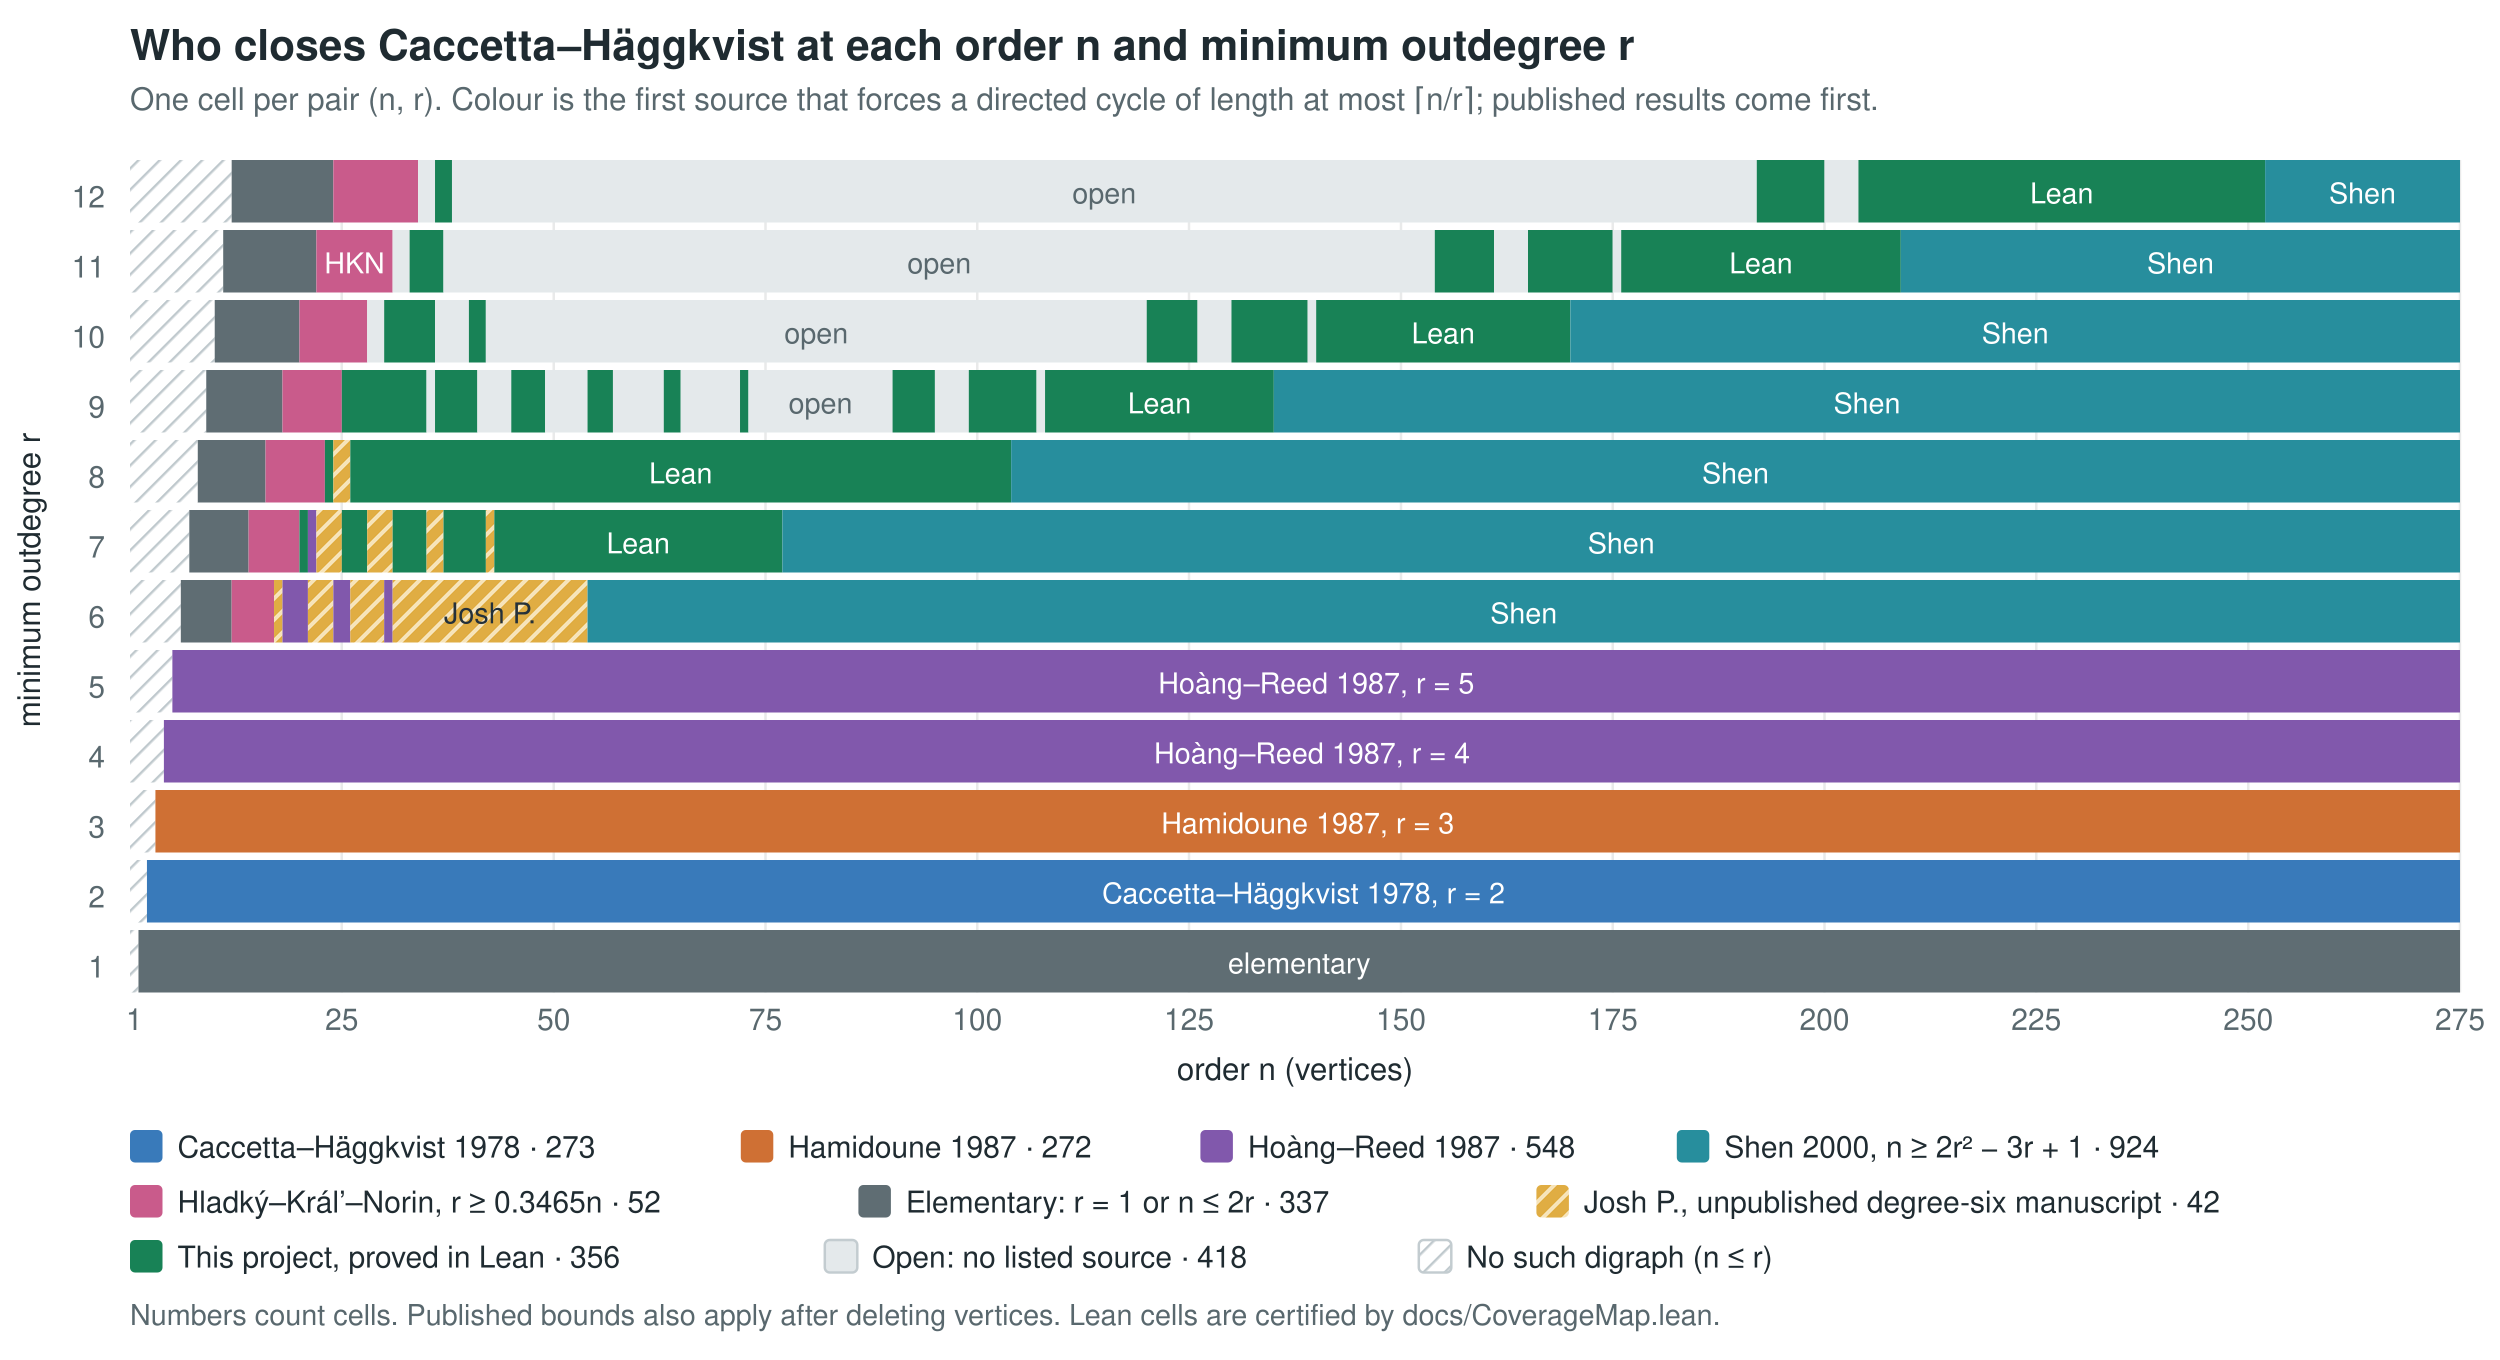
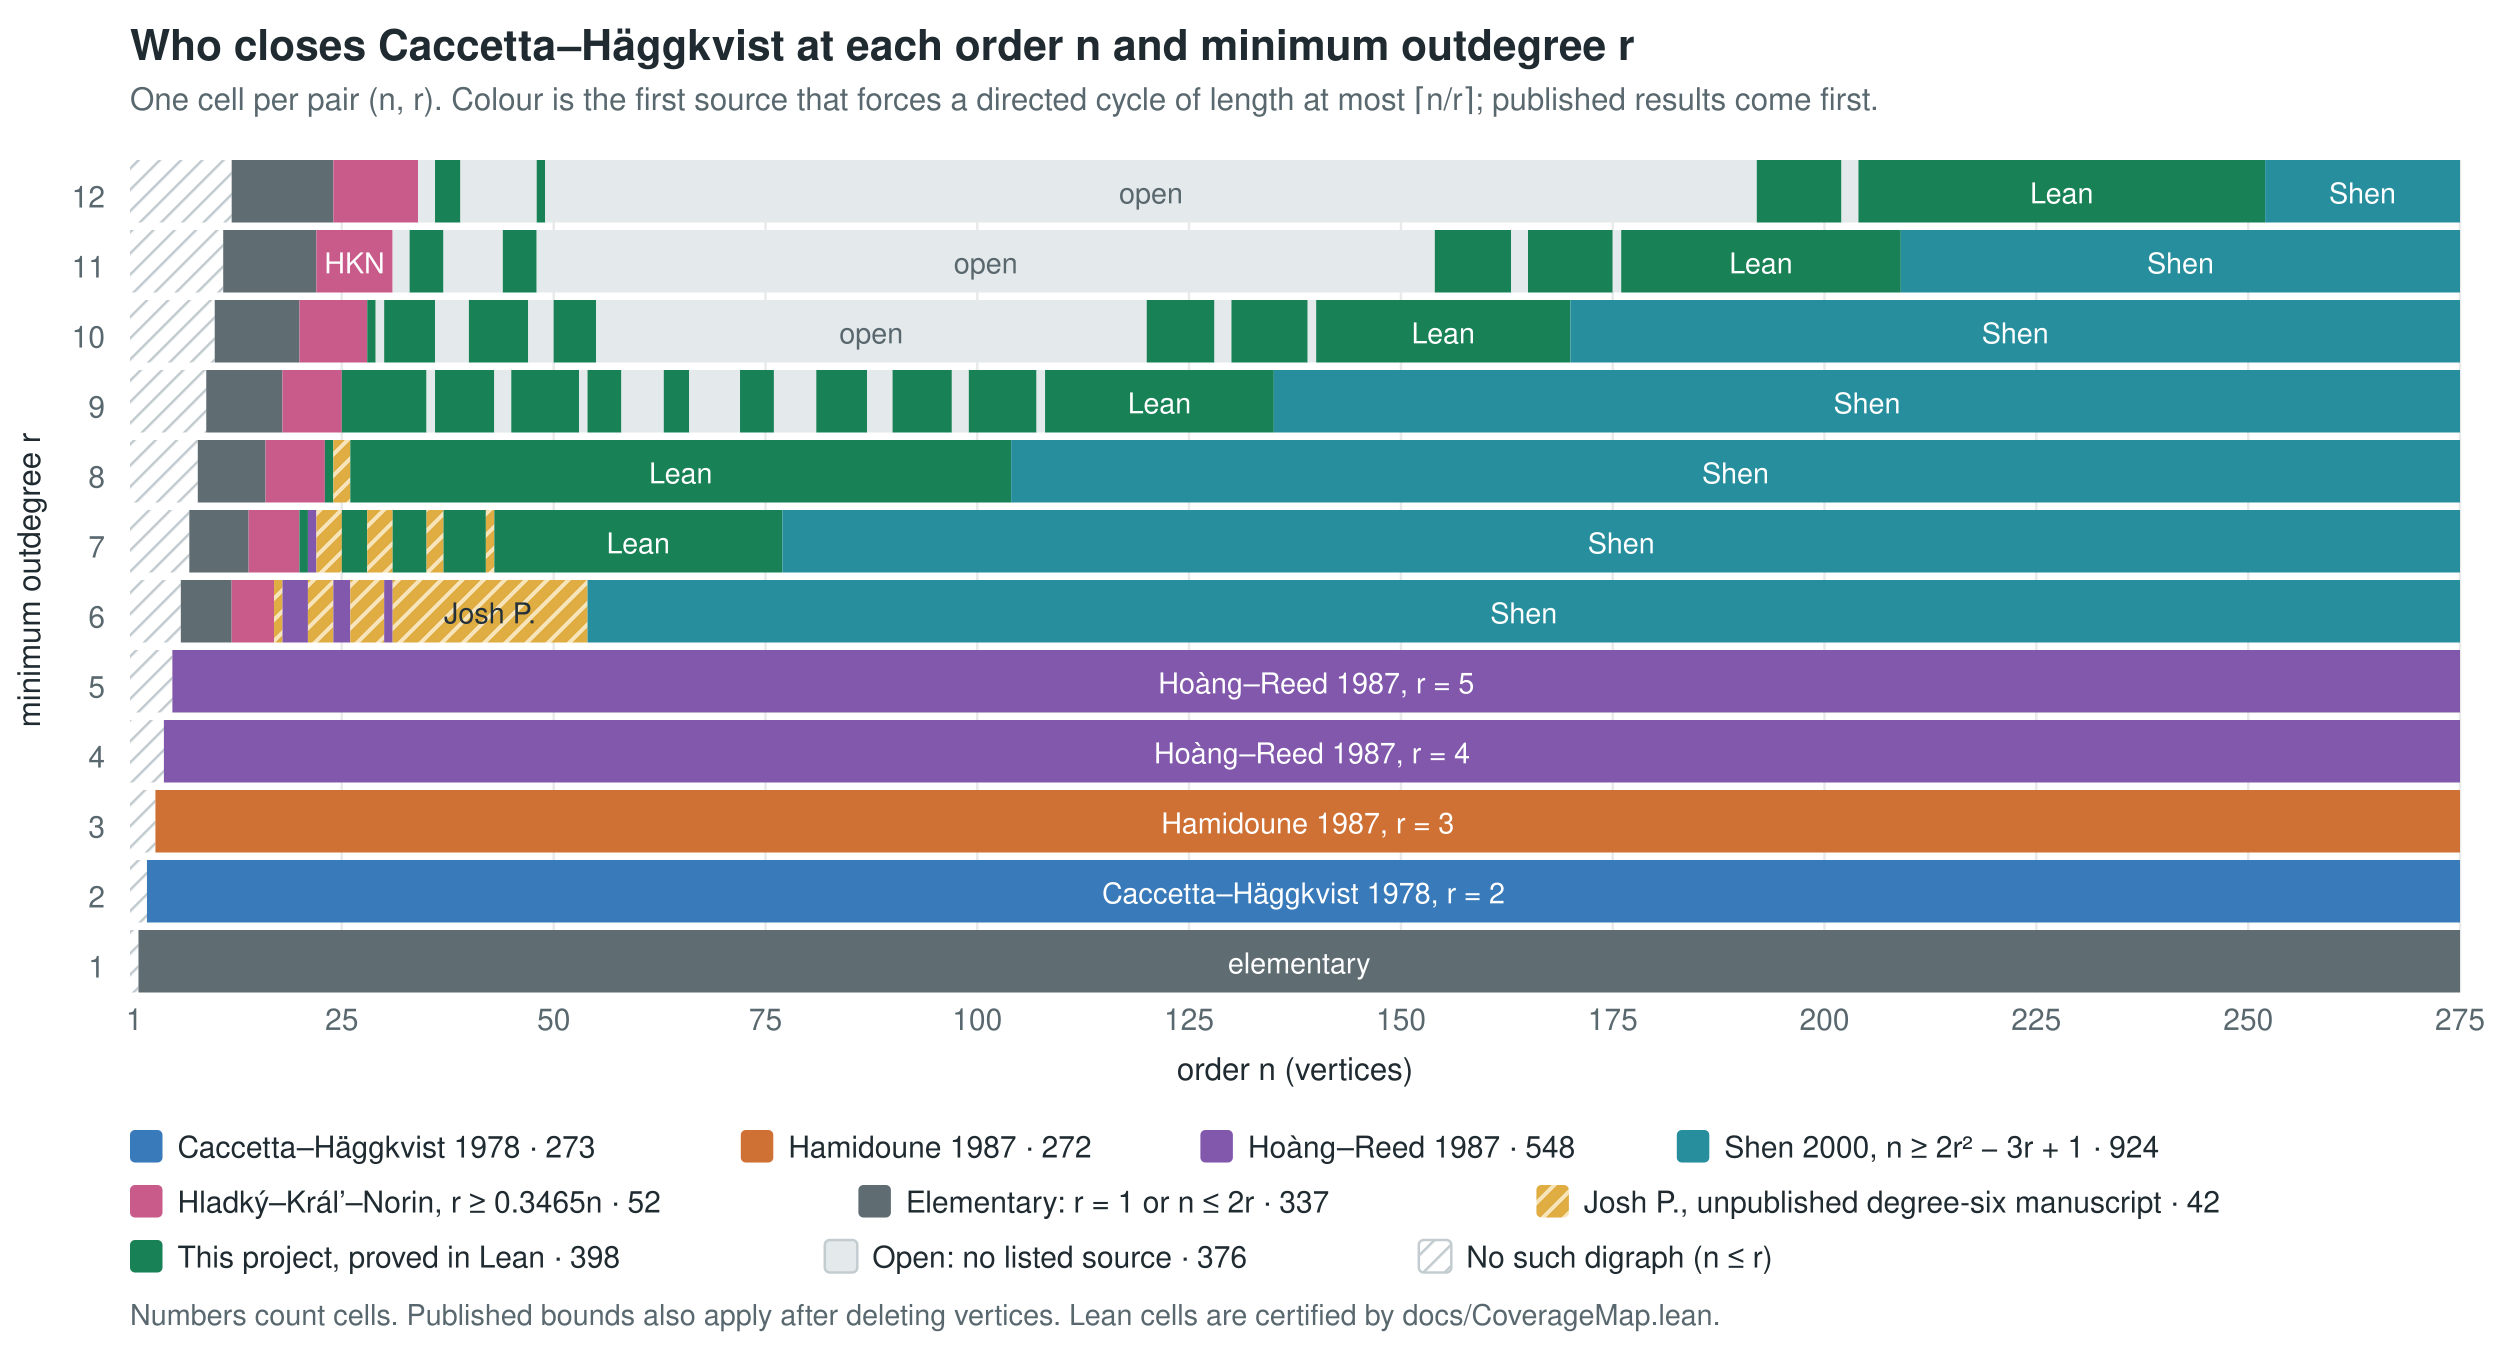
<svg xmlns="http://www.w3.org/2000/svg" viewBox="0 0 1000 544" width="1000" height="544" font-family="-apple-system,BlinkMacSystemFont,Segoe UI,Helvetica,Arial,sans-serif">
  <defs>
    <pattern id="gold" width="6" height="6" patternUnits="userSpaceOnUse" patternTransform="rotate(45)">
      <rect width="6" height="6" fill="#e0ad43" />
      <rect width="1.6" height="6" fill="#f6e3b8" />
    </pattern>
    <pattern id="void" width="6" height="6" patternUnits="userSpaceOnUse" patternTransform="rotate(45)">
      <rect width="6" height="6" fill="#ffffff" />
      <rect width="1" height="6" fill="#c3ccd0" />
    </pattern>
  </defs>
  <rect width="1000" height="544" fill="#ffffff" />
  <text x="52" y="24" font-size="17" font-weight="600" fill="#1f2b31">Who closes Caccetta–Häggkvist at each order n and minimum outdegree r</text>
  <text x="52" y="44" font-size="12.5" fill="#59686e">One cell per pair (n, r). Colour is the first source that forces a directed cycle of length at most ⌈n/r⌉; published results come first.</text>
  <line x1="136.7" x2="136.7" y1="64" y2="397" stroke="#1f2b31" stroke-opacity=".10" />
  <line x1="221.5" x2="221.5" y1="64" y2="397" stroke="#1f2b31" stroke-opacity=".10" />
  <line x1="306.2" x2="306.2" y1="64" y2="397" stroke="#1f2b31" stroke-opacity=".10" />
  <line x1="390.9" x2="390.9" y1="64" y2="397" stroke="#1f2b31" stroke-opacity=".10" />
  <line x1="475.6" x2="475.6" y1="64" y2="397" stroke="#1f2b31" stroke-opacity=".10" />
  <line x1="560.4" x2="560.4" y1="64" y2="397" stroke="#1f2b31" stroke-opacity=".10" />
  <line x1="645.1" x2="645.1" y1="64" y2="397" stroke="#1f2b31" stroke-opacity=".10" />
  <line x1="729.8" x2="729.8" y1="64" y2="397" stroke="#1f2b31" stroke-opacity=".10" />
  <line x1="814.5" x2="814.5" y1="64" y2="397" stroke="#1f2b31" stroke-opacity=".10" />
  <line x1="899.3" x2="899.3" y1="64" y2="397" stroke="#1f2b31" stroke-opacity=".10" />
  <line x1="984.0" x2="984.0" y1="64" y2="397" stroke="#1f2b31" stroke-opacity=".10" />
  <text x="42" y="387.0" font-size="12" text-anchor="end" dominant-baseline="middle" fill="#59686e">1</text>
  <rect x="52.00" y="372" width="3.39" height="25" fill="url(#void)" />
  <rect x="55.39" y="372" width="928.61" height="25" fill="#5f6d73" />
  <text x="519.7" y="385.5" font-size="11.5" text-anchor="middle" dominant-baseline="middle" fill="#ffffff">elementary</text>
  <text x="42" y="359.0" font-size="12" text-anchor="end" dominant-baseline="middle" fill="#59686e">2</text>
  <rect x="52.00" y="344" width="6.78" height="25" fill="url(#void)" />
  <rect x="58.78" y="344" width="925.22" height="25" fill="#397aba" />
  <text x="521.4" y="357.5" font-size="11.5" text-anchor="middle" dominant-baseline="middle" fill="#ffffff">Caccetta–Häggkvist 1978, r = 2</text>
  <text x="42" y="331.0" font-size="12" text-anchor="end" dominant-baseline="middle" fill="#59686e">3</text>
  <rect x="52.00" y="316" width="10.17" height="25" fill="url(#void)" />
  <rect x="62.17" y="316" width="921.83" height="25" fill="#cf7034" />
  <text x="523.1" y="329.5" font-size="11.5" text-anchor="middle" dominant-baseline="middle" fill="#ffffff">Hamidoune 1987, r = 3</text>
  <text x="42" y="303.0" font-size="12" text-anchor="end" dominant-baseline="middle" fill="#59686e">4</text>
  <rect x="52.00" y="288" width="13.56" height="25" fill="url(#void)" />
  <rect x="65.56" y="288" width="918.44" height="25" fill="#8158ac" />
  <text x="524.8" y="301.5" font-size="11.5" text-anchor="middle" dominant-baseline="middle" fill="#ffffff">Hoàng–Reed 1987, r = 4</text>
  <text x="42" y="275.0" font-size="12" text-anchor="end" dominant-baseline="middle" fill="#59686e">5</text>
  <rect x="52.00" y="260" width="16.95" height="25" fill="url(#void)" />
  <rect x="68.95" y="260" width="915.05" height="25" fill="#8158ac" />
  <text x="526.5" y="273.5" font-size="11.5" text-anchor="middle" dominant-baseline="middle" fill="#ffffff">Hoàng–Reed 1987, r = 5</text>
  <text x="42" y="247.0" font-size="12" text-anchor="end" dominant-baseline="middle" fill="#59686e">6</text>
  <rect x="52.00" y="232" width="20.33" height="25" fill="url(#void)" />
  <rect x="72.33" y="232" width="20.33" height="25" fill="#5f6d73" />
  <rect x="92.67" y="232" width="16.95" height="25" fill="#c95b8b" />
  <rect x="109.61" y="232" width="3.39" height="25" fill="url(#gold)" />
  <rect x="113.00" y="232" width="10.17" height="25" fill="#8158ac" />
  <rect x="123.17" y="232" width="10.17" height="25" fill="url(#gold)" />
  <rect x="133.34" y="232" width="6.78" height="25" fill="#8158ac" />
  <rect x="140.12" y="232" width="13.56" height="25" fill="url(#gold)" />
  <rect x="153.67" y="232" width="3.39" height="25" fill="#8158ac" />
  <rect x="157.06" y="232" width="77.95" height="25" fill="url(#gold)" />
  <text x="196.0" y="245.5" font-size="11.5" text-anchor="middle" dominant-baseline="middle" fill="#24313a">Josh P.</text>
  <rect x="235.01" y="232" width="748.99" height="25" fill="#278e9d" />
  <text x="609.5" y="245.5" font-size="11.5" text-anchor="middle" dominant-baseline="middle" fill="#ffffff">Shen</text>
  <text x="42" y="219.0" font-size="12" text-anchor="end" dominant-baseline="middle" fill="#59686e">7</text>
  <rect x="52.00" y="204" width="23.72" height="25" fill="url(#void)" />
  <rect x="75.72" y="204" width="23.72" height="25" fill="#5f6d73" />
  <rect x="99.45" y="204" width="20.33" height="25" fill="#c95b8b" />
  <rect x="119.78" y="204" width="3.39" height="25" fill="#188256" />
  <rect x="123.17" y="204" width="3.39" height="25" fill="#8158ac" />
  <rect x="126.56" y="204" width="10.17" height="25" fill="url(#gold)" />
  <rect x="136.73" y="204" width="10.17" height="25" fill="#188256" />
  <rect x="146.89" y="204" width="10.17" height="25" fill="url(#gold)" />
  <rect x="157.06" y="204" width="13.56" height="25" fill="#188256" />
  <rect x="170.62" y="204" width="6.78" height="25" fill="url(#gold)" />
  <rect x="177.40" y="204" width="16.95" height="25" fill="#188256" />
  <rect x="194.34" y="204" width="3.39" height="25" fill="url(#gold)" />
  <rect x="197.73" y="204" width="115.23" height="25" fill="#188256" />
  <text x="255.3" y="217.5" font-size="11.5" text-anchor="middle" dominant-baseline="middle" fill="#ffffff">Lean</text>
  <rect x="312.96" y="204" width="671.04" height="25" fill="#278e9d" />
  <text x="648.5" y="217.5" font-size="11.5" text-anchor="middle" dominant-baseline="middle" fill="#ffffff">Shen</text>
  <text x="42" y="191.0" font-size="12" text-anchor="end" dominant-baseline="middle" fill="#59686e">8</text>
  <rect x="52.00" y="176" width="27.11" height="25" fill="url(#void)" />
  <rect x="79.11" y="176" width="27.11" height="25" fill="#5f6d73" />
  <rect x="106.23" y="176" width="23.72" height="25" fill="#c95b8b" />
  <rect x="129.95" y="176" width="3.39" height="25" fill="#188256" />
  <rect x="133.34" y="176" width="6.78" height="25" fill="url(#gold)" />
  <rect x="140.12" y="176" width="264.35" height="25" fill="#188256" />
  <text x="272.3" y="189.5" font-size="11.5" text-anchor="middle" dominant-baseline="middle" fill="#ffffff">Lean</text>
  <rect x="404.47" y="176" width="579.53" height="25" fill="#278e9d" />
  <text x="694.2" y="189.5" font-size="11.5" text-anchor="middle" dominant-baseline="middle" fill="#ffffff">Shen</text>
  <text x="42" y="163.0" font-size="12" text-anchor="end" dominant-baseline="middle" fill="#59686e">9</text>
  <rect x="52.00" y="148" width="30.50" height="25" fill="url(#void)" />
  <rect x="82.50" y="148" width="30.50" height="25" fill="#5f6d73" />
  <rect x="113.00" y="148" width="23.72" height="25" fill="#c95b8b" />
  <rect x="136.73" y="148" width="33.89" height="25" fill="#188256" />
  <rect x="170.62" y="148" width="3.39" height="25" fill="#e4e9eb" />
-   <rect x="174.01" y="148" width="16.95" height="25" fill="#188256" />
-   <rect x="190.95" y="148" width="13.56" height="25" fill="#e4e9eb" />
-   <rect x="204.51" y="148" width="13.56" height="25" fill="#188256" />
-   <rect x="218.07" y="148" width="16.95" height="25" fill="#e4e9eb" />
-   <rect x="235.01" y="148" width="10.17" height="25" fill="#188256" />
-   <rect x="245.18" y="148" width="20.33" height="25" fill="#e4e9eb" />
-   <rect x="265.51" y="148" width="6.78" height="25" fill="#188256" />
-   <rect x="272.29" y="148" width="23.72" height="25" fill="#e4e9eb" />
-   <rect x="296.01" y="148" width="3.39" height="25" fill="#188256" />
-   <rect x="299.40" y="148" width="57.61" height="25" fill="#e4e9eb" />
-   <text x="328.2" y="161.5" font-size="11.5" text-anchor="middle" dominant-baseline="middle" fill="#59686e">open</text>
-   <rect x="357.02" y="148" width="16.95" height="25" fill="#188256" />
-   <rect x="373.96" y="148" width="13.56" height="25" fill="#e4e9eb" />
+   <rect x="174.01" y="148" width="23.72" height="25" fill="#188256" />
+   <rect x="197.73" y="148" width="6.78" height="25" fill="#e4e9eb" />
+   <rect x="204.51" y="148" width="27.11" height="25" fill="#188256" />
+   <rect x="231.62" y="148" width="3.39" height="25" fill="#e4e9eb" />
+   <rect x="235.01" y="148" width="13.56" height="25" fill="#188256" />
+   <rect x="248.57" y="148" width="16.95" height="25" fill="#e4e9eb" />
+   <rect x="265.51" y="148" width="10.17" height="25" fill="#188256" />
+   <rect x="275.68" y="148" width="20.33" height="25" fill="#e4e9eb" />
+   <rect x="296.01" y="148" width="13.56" height="25" fill="#188256" />
+   <rect x="309.57" y="148" width="16.95" height="25" fill="#e4e9eb" />
+   <rect x="326.52" y="148" width="20.33" height="25" fill="#188256" />
+   <rect x="346.85" y="148" width="10.17" height="25" fill="#e4e9eb" />
+   <rect x="357.02" y="148" width="23.72" height="25" fill="#188256" />
+   <rect x="380.74" y="148" width="6.78" height="25" fill="#e4e9eb" />
  <rect x="387.52" y="148" width="27.11" height="25" fill="#188256" />
  <rect x="414.63" y="148" width="3.39" height="25" fill="#e4e9eb" />
  <rect x="418.02" y="148" width="91.51" height="25" fill="#188256" />
  <text x="463.8" y="161.5" font-size="11.5" text-anchor="middle" dominant-baseline="middle" fill="#ffffff">Lean</text>
  <rect x="509.53" y="148" width="474.47" height="25" fill="#278e9d" />
  <text x="746.8" y="161.5" font-size="11.5" text-anchor="middle" dominant-baseline="middle" fill="#ffffff">Shen</text>
  <text x="42" y="135.0" font-size="12" text-anchor="end" dominant-baseline="middle" fill="#59686e">10</text>
  <rect x="52.00" y="120" width="33.89" height="25" fill="url(#void)" />
  <rect x="85.89" y="120" width="33.89" height="25" fill="#5f6d73" />
  <rect x="119.78" y="120" width="27.11" height="25" fill="#c95b8b" />
-   <rect x="146.89" y="120" width="6.78" height="25" fill="#e4e9eb" />
+   <rect x="146.89" y="120" width="3.39" height="25" fill="#188256" />
+   <rect x="150.28" y="120" width="3.39" height="25" fill="#e4e9eb" />
  <rect x="153.67" y="120" width="20.33" height="25" fill="#188256" />
  <rect x="174.01" y="120" width="13.56" height="25" fill="#e4e9eb" />
-   <rect x="187.56" y="120" width="6.78" height="25" fill="#188256" />
-   <rect x="194.34" y="120" width="264.35" height="25" fill="#e4e9eb" />
-   <text x="326.5" y="133.5" font-size="11.5" text-anchor="middle" dominant-baseline="middle" fill="#59686e">open</text>
-   <rect x="458.69" y="120" width="20.33" height="25" fill="#188256" />
-   <rect x="479.03" y="120" width="13.56" height="25" fill="#e4e9eb" />
+   <rect x="187.56" y="120" width="23.72" height="25" fill="#188256" />
+   <rect x="211.29" y="120" width="10.17" height="25" fill="#e4e9eb" />
+   <rect x="221.45" y="120" width="16.95" height="25" fill="#188256" />
+   <rect x="238.40" y="120" width="220.29" height="25" fill="#e4e9eb" />
+   <text x="348.5" y="133.5" font-size="11.5" text-anchor="middle" dominant-baseline="middle" fill="#59686e">open</text>
+   <rect x="458.69" y="120" width="27.11" height="25" fill="#188256" />
+   <rect x="485.80" y="120" width="6.78" height="25" fill="#e4e9eb" />
  <rect x="492.58" y="120" width="30.50" height="25" fill="#188256" />
  <rect x="523.08" y="120" width="3.39" height="25" fill="#e4e9eb" />
  <rect x="526.47" y="120" width="101.67" height="25" fill="#188256" />
  <text x="577.3" y="133.5" font-size="11.5" text-anchor="middle" dominant-baseline="middle" fill="#ffffff">Lean</text>
  <rect x="628.15" y="120" width="355.85" height="25" fill="#278e9d" />
  <text x="806.1" y="133.5" font-size="11.5" text-anchor="middle" dominant-baseline="middle" fill="#ffffff">Shen</text>
  <text x="42" y="107.0" font-size="12" text-anchor="end" dominant-baseline="middle" fill="#59686e">11</text>
  <rect x="52.00" y="92" width="37.28" height="25" fill="url(#void)" />
  <rect x="89.28" y="92" width="37.28" height="25" fill="#5f6d73" />
  <rect x="126.56" y="92" width="30.50" height="25" fill="#c95b8b" />
  <text x="141.8" y="105.5" font-size="11.5" text-anchor="middle" dominant-baseline="middle" fill="#ffffff">HKN</text>
  <rect x="157.06" y="92" width="6.78" height="25" fill="#e4e9eb" />
  <rect x="163.84" y="92" width="13.56" height="25" fill="#188256" />
-   <rect x="177.40" y="92" width="396.52" height="25" fill="#e4e9eb" />
-   <text x="375.7" y="105.5" font-size="11.5" text-anchor="middle" dominant-baseline="middle" fill="#59686e">open</text>
-   <rect x="573.92" y="92" width="23.72" height="25" fill="#188256" />
-   <rect x="597.64" y="92" width="13.56" height="25" fill="#e4e9eb" />
+   <rect x="177.40" y="92" width="23.72" height="25" fill="#e4e9eb" />
+   <rect x="201.12" y="92" width="13.56" height="25" fill="#188256" />
+   <rect x="214.68" y="92" width="359.24" height="25" fill="#e4e9eb" />
+   <text x="394.3" y="105.5" font-size="11.5" text-anchor="middle" dominant-baseline="middle" fill="#59686e">open</text>
+   <rect x="573.92" y="92" width="30.50" height="25" fill="#188256" />
+   <rect x="604.42" y="92" width="6.78" height="25" fill="#e4e9eb" />
  <rect x="611.20" y="92" width="33.89" height="25" fill="#188256" />
  <rect x="645.09" y="92" width="3.39" height="25" fill="#e4e9eb" />
  <rect x="648.48" y="92" width="111.84" height="25" fill="#188256" />
  <text x="704.4" y="105.5" font-size="11.5" text-anchor="middle" dominant-baseline="middle" fill="#ffffff">Lean</text>
  <rect x="760.32" y="92" width="223.68" height="25" fill="#278e9d" />
  <text x="872.2" y="105.5" font-size="11.5" text-anchor="middle" dominant-baseline="middle" fill="#ffffff">Shen</text>
  <text x="42" y="79.0" font-size="12" text-anchor="end" dominant-baseline="middle" fill="#59686e">12</text>
  <rect x="52.00" y="64" width="40.67" height="25" fill="url(#void)" />
  <rect x="92.67" y="64" width="40.67" height="25" fill="#5f6d73" />
  <rect x="133.34" y="64" width="33.89" height="25" fill="#c95b8b" />
  <rect x="167.23" y="64" width="6.78" height="25" fill="#e4e9eb" />
-   <rect x="174.01" y="64" width="6.78" height="25" fill="#188256" />
-   <rect x="180.79" y="64" width="521.92" height="25" fill="#e4e9eb" />
-   <text x="441.7" y="77.5" font-size="11.5" text-anchor="middle" dominant-baseline="middle" fill="#59686e">open</text>
-   <rect x="702.71" y="64" width="27.11" height="25" fill="#188256" />
-   <rect x="729.82" y="64" width="13.56" height="25" fill="#e4e9eb" />
+   <rect x="174.01" y="64" width="10.17" height="25" fill="#188256" />
+   <rect x="184.17" y="64" width="30.50" height="25" fill="#e4e9eb" />
+   <rect x="214.68" y="64" width="3.39" height="25" fill="#188256" />
+   <rect x="218.07" y="64" width="484.64" height="25" fill="#e4e9eb" />
+   <text x="460.4" y="77.5" font-size="11.5" text-anchor="middle" dominant-baseline="middle" fill="#59686e">open</text>
+   <rect x="702.71" y="64" width="33.89" height="25" fill="#188256" />
+   <rect x="736.60" y="64" width="6.78" height="25" fill="#e4e9eb" />
  <rect x="743.37" y="64" width="162.68" height="25" fill="#188256" />
  <text x="824.7" y="77.5" font-size="11.5" text-anchor="middle" dominant-baseline="middle" fill="#ffffff">Lean</text>
  <rect x="906.05" y="64" width="77.95" height="25" fill="#278e9d" />
  <text x="945.0" y="77.5" font-size="11.5" text-anchor="middle" dominant-baseline="middle" fill="#ffffff">Shen</text>
  <text x="53.7" y="412" font-size="12" text-anchor="middle" fill="#59686e">1</text>
  <text x="136.7" y="412" font-size="12" text-anchor="middle" fill="#59686e">25</text>
  <text x="221.5" y="412" font-size="12" text-anchor="middle" fill="#59686e">50</text>
  <text x="306.2" y="412" font-size="12" text-anchor="middle" fill="#59686e">75</text>
  <text x="390.9" y="412" font-size="12" text-anchor="middle" fill="#59686e">100</text>
  <text x="475.6" y="412" font-size="12" text-anchor="middle" fill="#59686e">125</text>
  <text x="560.4" y="412" font-size="12" text-anchor="middle" fill="#59686e">150</text>
  <text x="645.1" y="412" font-size="12" text-anchor="middle" fill="#59686e">175</text>
  <text x="729.8" y="412" font-size="12" text-anchor="middle" fill="#59686e">200</text>
  <text x="814.5" y="412" font-size="12" text-anchor="middle" fill="#59686e">225</text>
  <text x="899.3" y="412" font-size="12" text-anchor="middle" fill="#59686e">250</text>
  <text x="984.0" y="412" font-size="12" text-anchor="middle" fill="#59686e">275</text>
  <text x="518.0" y="432" font-size="12.5" text-anchor="middle" fill="#1f2b31">order n (vertices)</text>
  <text x="16" y="232.0" font-size="12.5" text-anchor="middle" fill="#1f2b31" transform="rotate(-90 16 232.0)">minimum outdegree r</text>
  <rect x="52" y="452" width="13" height="13" rx="2" fill="#397aba" />
  <text x="71" y="463" font-size="12" fill="#1f2b31">Caccetta–Häggkvist 1978  ·  273</text>
  <rect x="296.32" y="452" width="13" height="13" rx="2" fill="#cf7034" />
  <text x="315.32" y="463" font-size="12" fill="#1f2b31">Hamidoune 1987  ·  272</text>
  <rect x="480.16" y="452" width="13" height="13" rx="2" fill="#8158ac" />
  <text x="499.16" y="463" font-size="12" fill="#1f2b31">Hoàng–Reed 1987  ·  548</text>
  <rect x="670.72" y="452" width="13" height="13" rx="2" fill="#278e9d" />
  <text x="689.72" y="463" font-size="12" fill="#1f2b31">Shen 2000, n ≥ 2r² − 3r + 1  ·  924</text>
  <rect x="52" y="474" width="13" height="13" rx="2" fill="#c95b8b" />
  <text x="71" y="485" font-size="12" fill="#1f2b31">Hladký–Král’–Norin, r ≥ 0.3465n  ·  52</text>
  <rect x="343.36" y="474" width="13" height="13" rx="2" fill="#5f6d73" />
  <text x="362.36" y="485" font-size="12" fill="#1f2b31">Elementary: r = 1 or n ≤ 2r  ·  337</text>
  <rect x="614.56" y="474" width="13" height="13" rx="2" fill="url(#gold)" />
  <text x="633.56" y="485" font-size="12" fill="#1f2b31">Josh P., unpublished degree-six manuscript  ·  42</text>
  <rect x="52" y="496" width="13" height="13" rx="2" fill="#188256" />
-   <text x="71" y="507" font-size="12" fill="#1f2b31">This project, proved in Lean  ·  356</text>
+   <text x="71" y="507" font-size="12" fill="#1f2b31">This project, proved in Lean  ·  398</text>
  <rect x="329.92" y="496" width="13" height="13" rx="2" fill="#e4e9eb" stroke="#c3ccd0" />
-   <text x="348.92" y="507" font-size="12" fill="#1f2b31">Open: no listed source  ·  418</text>
+   <text x="348.92" y="507" font-size="12" fill="#1f2b31">Open: no listed source  ·  376</text>
  <rect x="567.52" y="496" width="13" height="13" rx="2" fill="url(#void)" stroke="#c3ccd0" />
  <text x="586.52" y="507" font-size="12" fill="#1f2b31">No such digraph (n ≤ r)</text>
  <text x="52" y="530" font-size="11.5" fill="#59686e">Numbers count cells. Published bounds also apply after deleting vertices. Lean cells are certified by docs/CoverageMap.lean.</text>
</svg>
